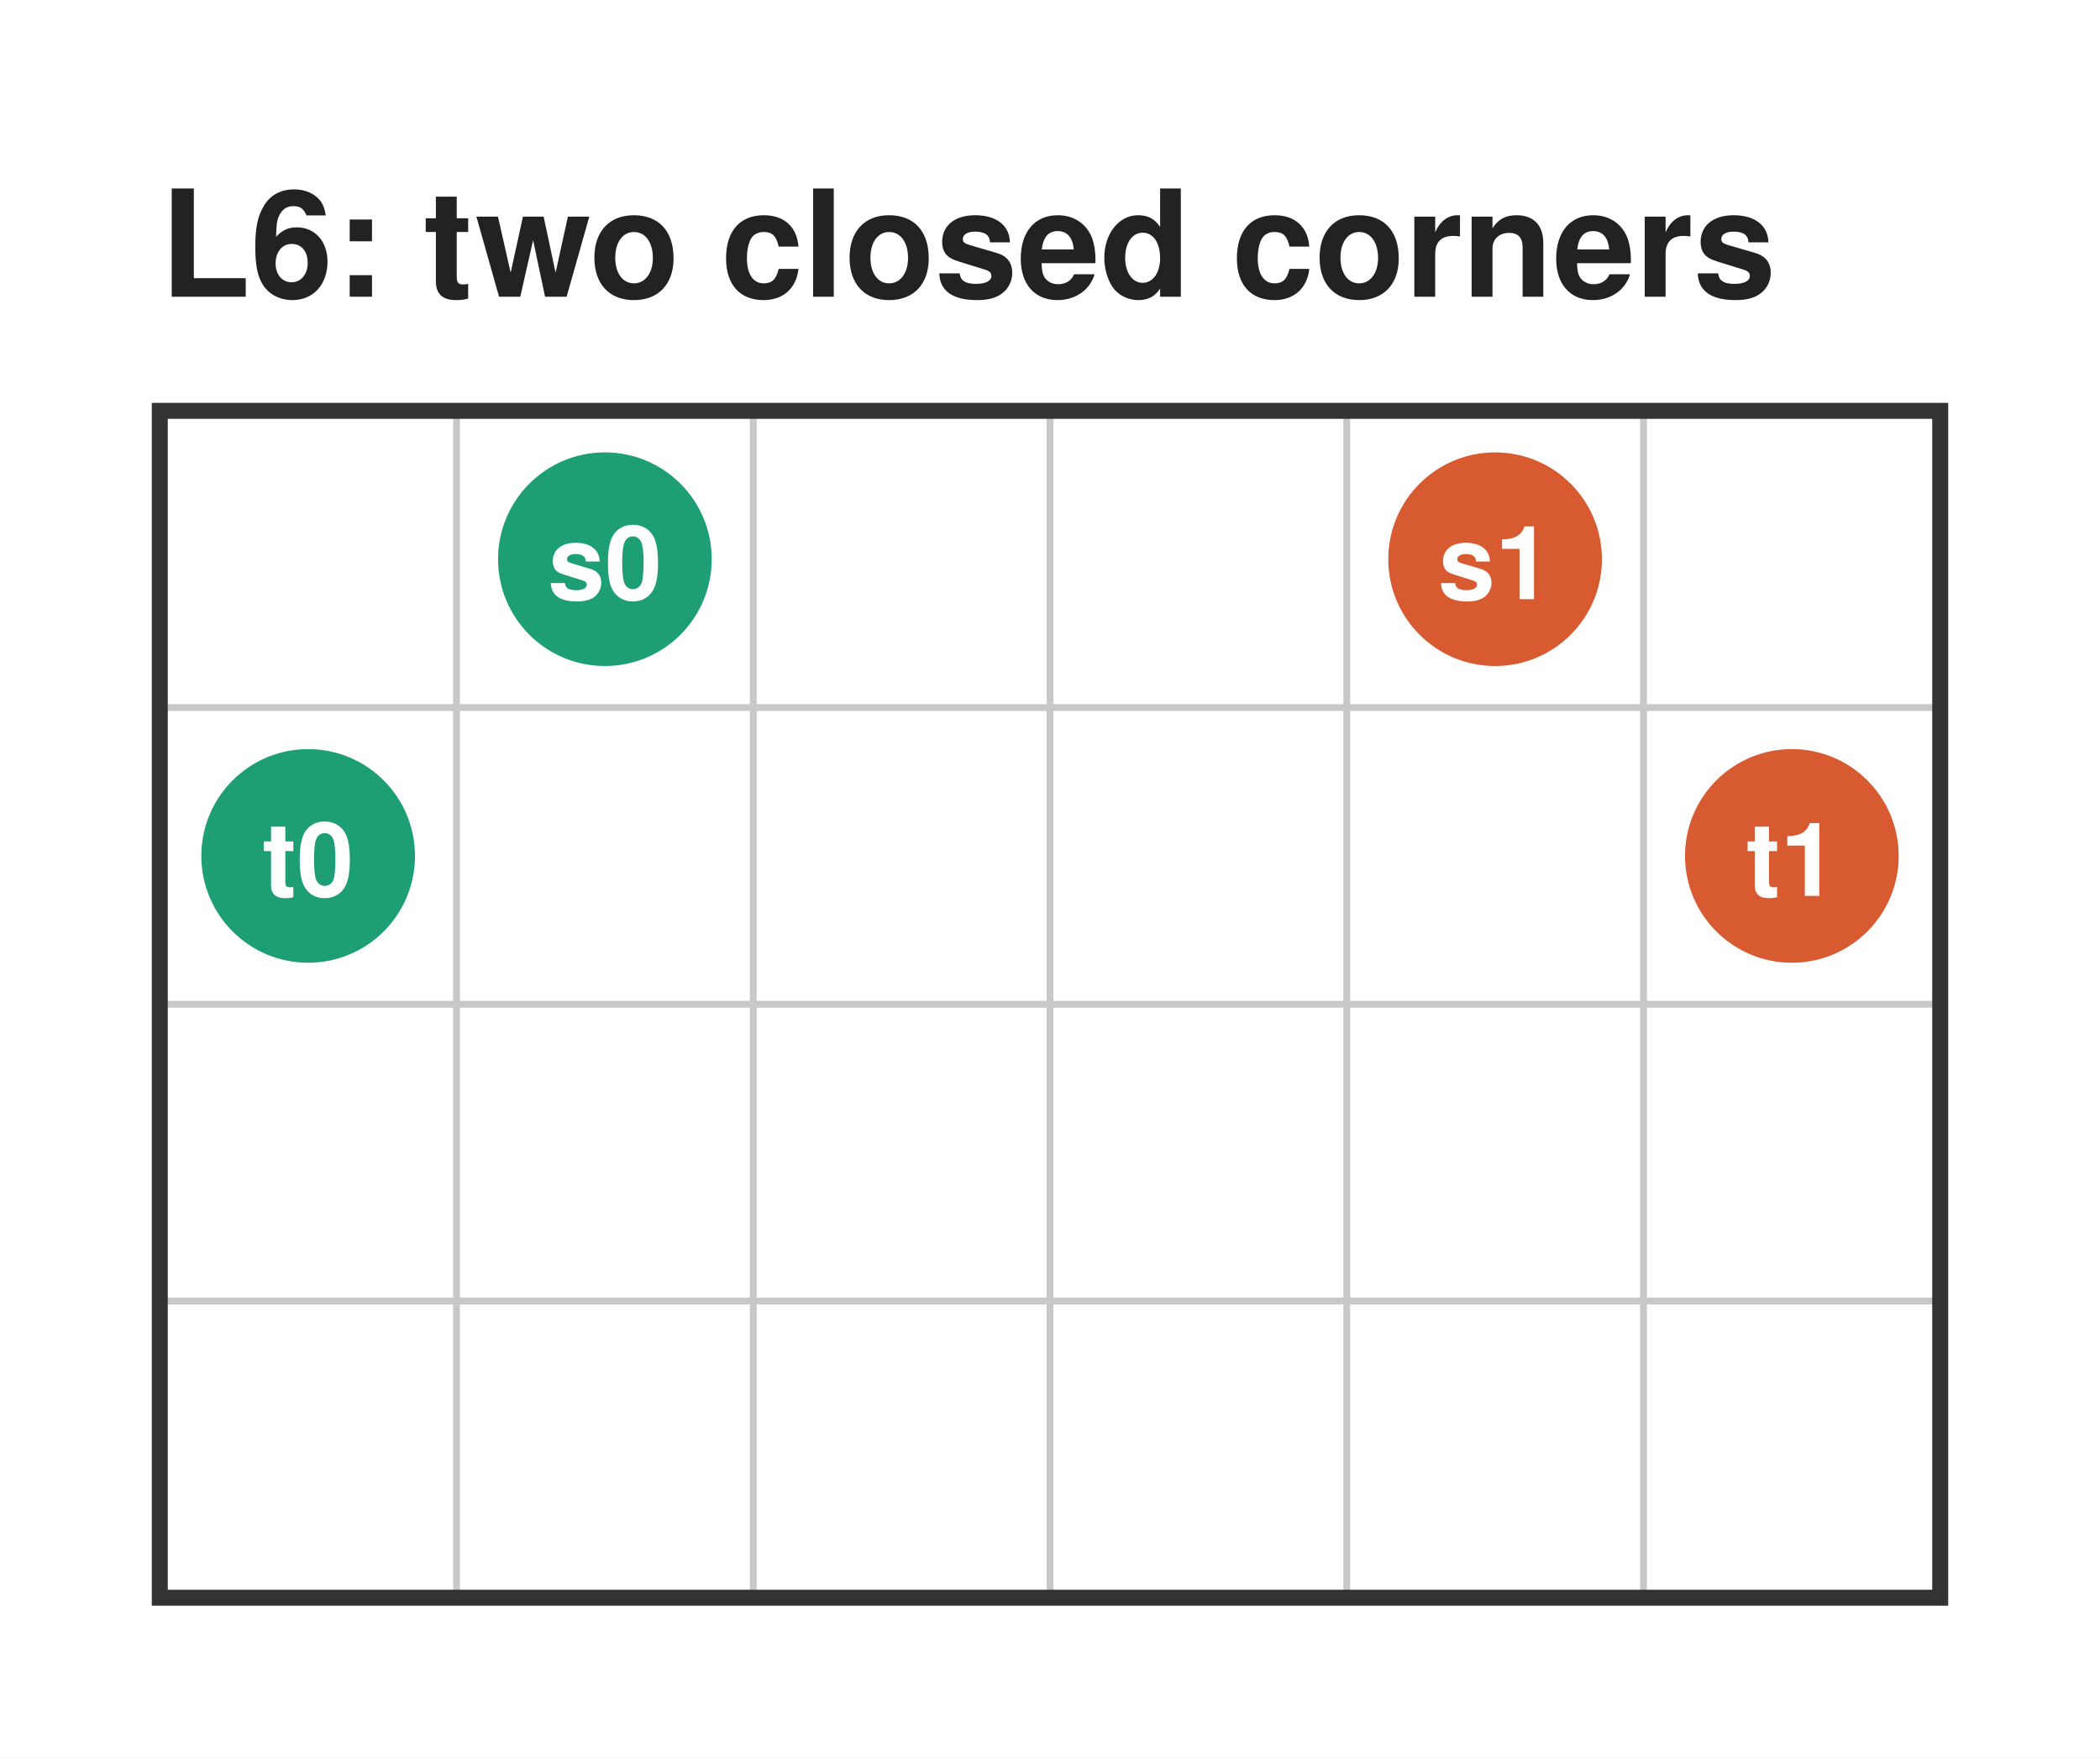
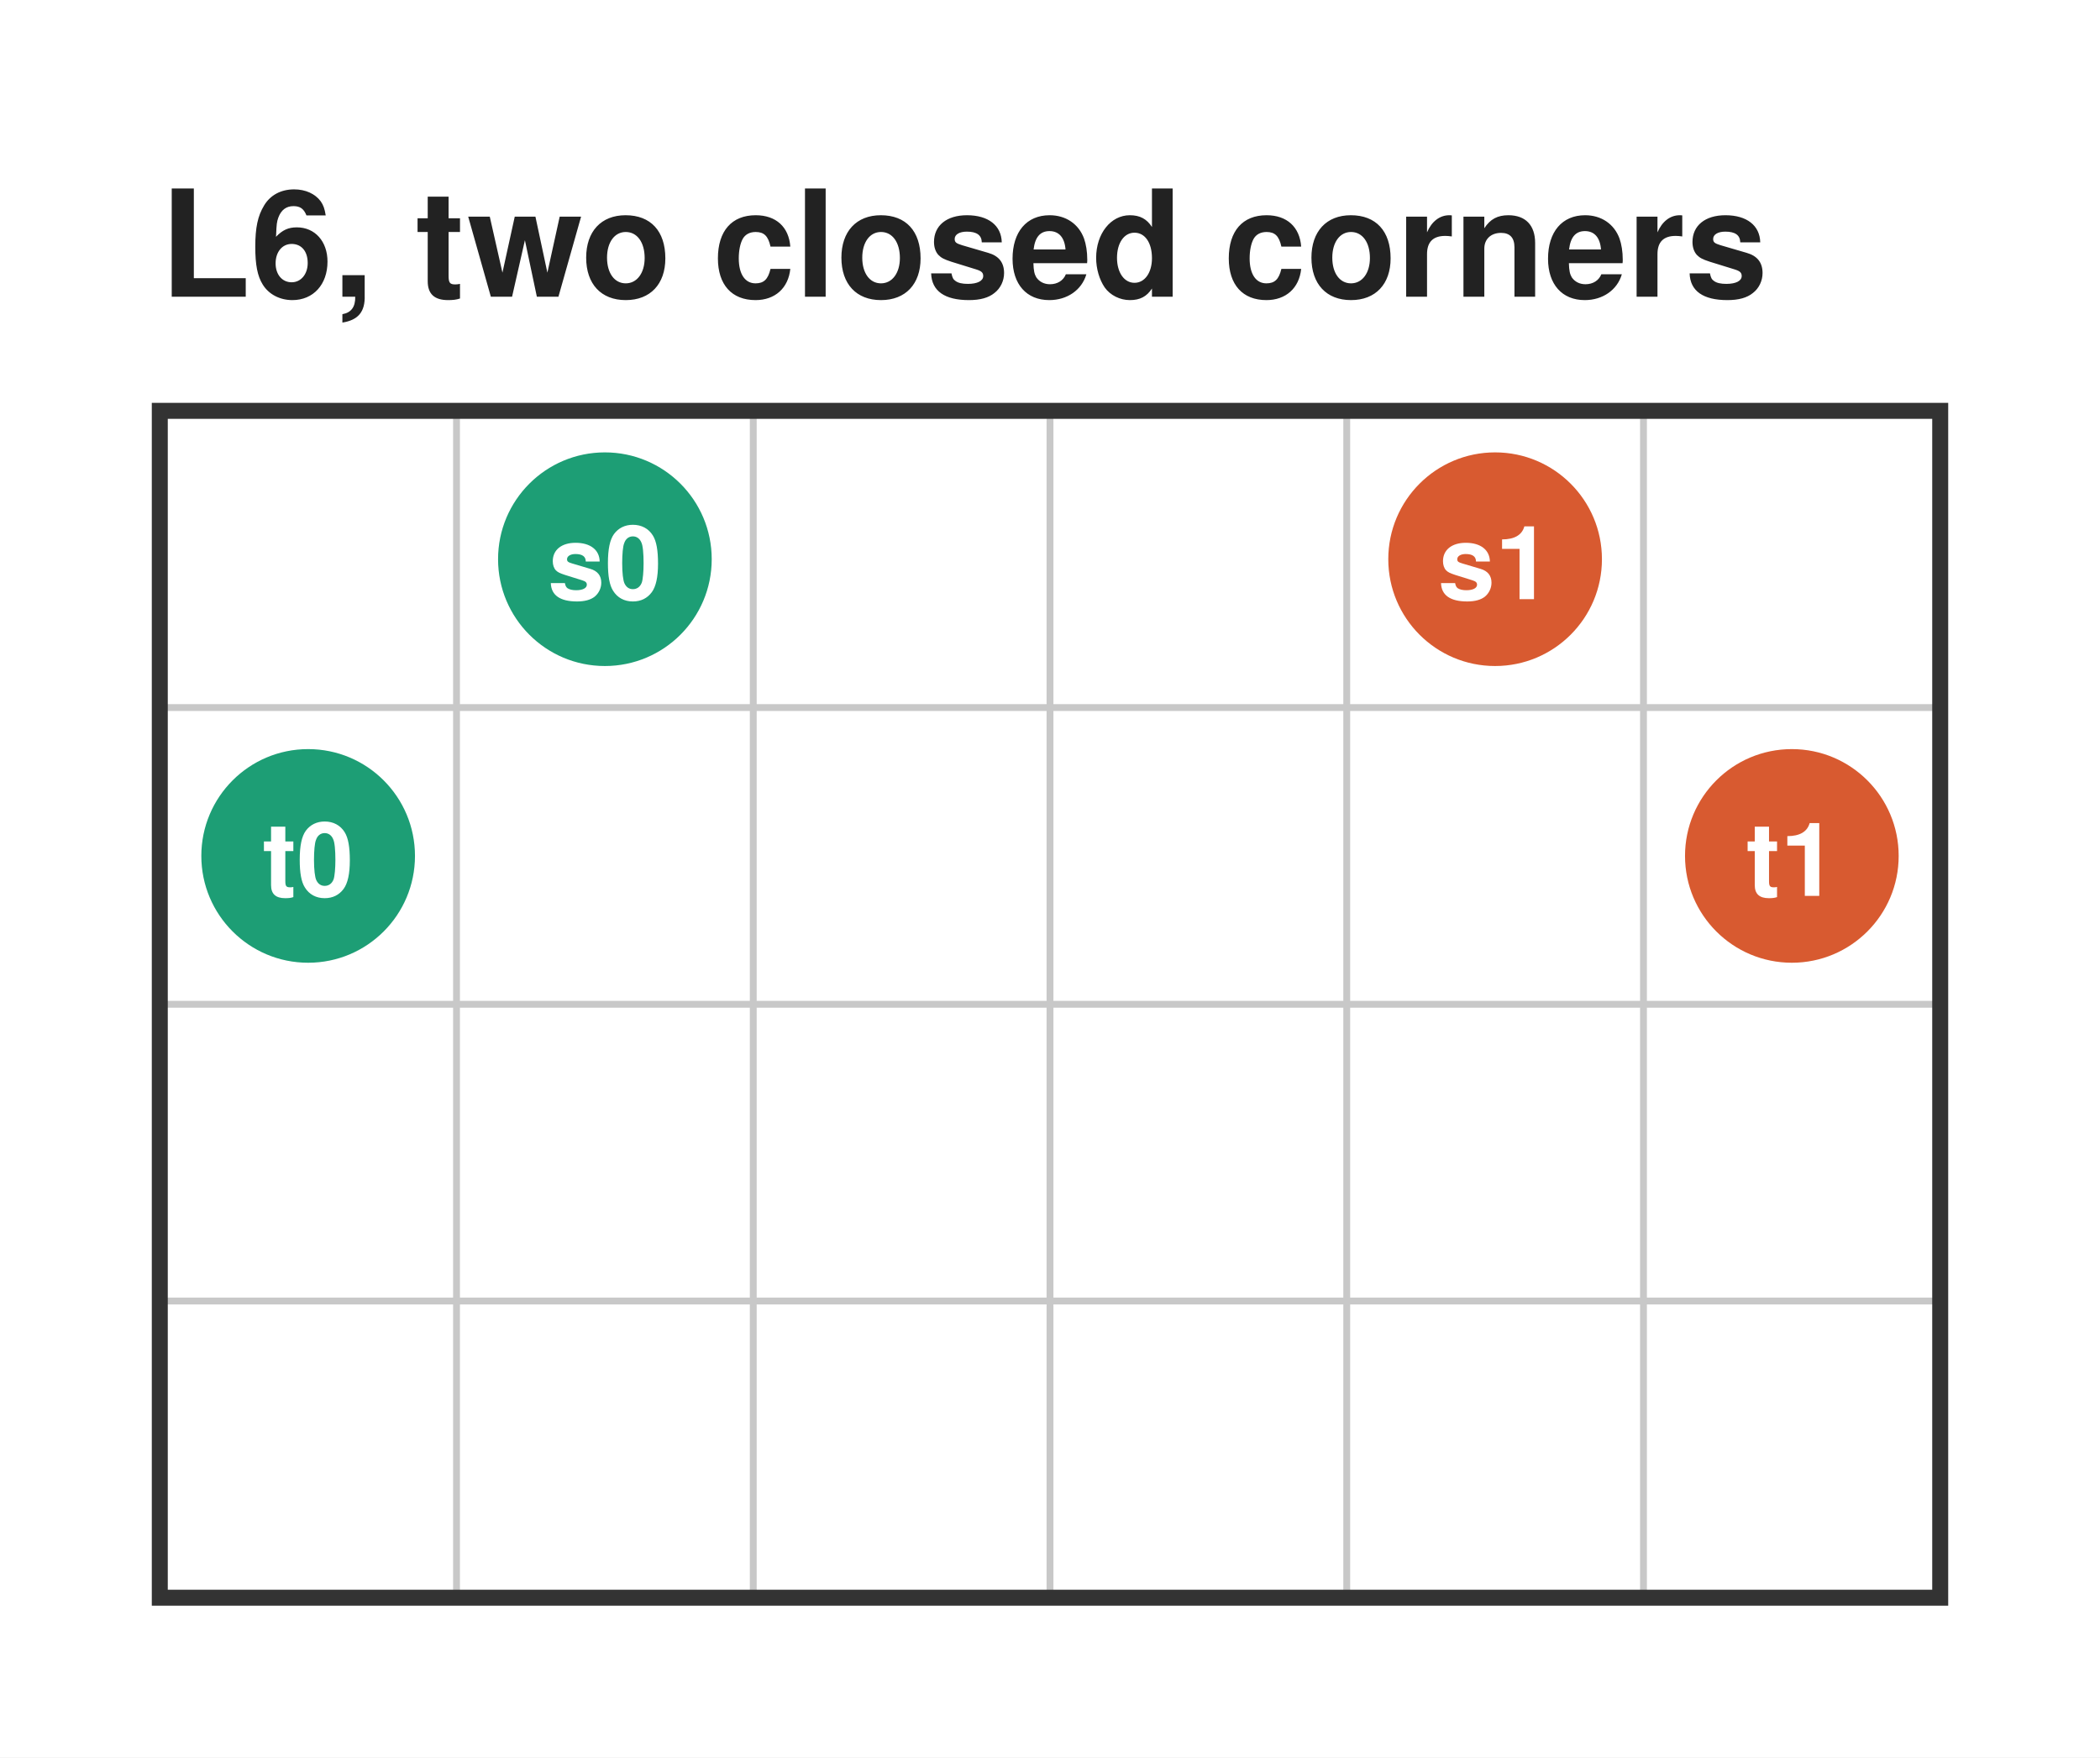
<svg xmlns="http://www.w3.org/2000/svg" width="184" height="154" viewBox="0 0 184 154" font-family="Helvetica, Arial, sans-serif">
  <rect width="100%" height="100%" fill="white" />
-   <text x="14" y="26" font-size="13" font-weight="700" fill="#222">L6: two closed corners</text>
+   <text x="14" y="26" font-size="13" font-weight="700" fill="#222">L6, two closed corners</text>
  <line x1="14" y1="36" x2="170" y2="36" stroke="#c8c8c8" stroke-width="0.6" />
  <line x1="14" y1="62" x2="170" y2="62" stroke="#c8c8c8" stroke-width="0.6" />
  <line x1="14" y1="88" x2="170" y2="88" stroke="#c8c8c8" stroke-width="0.6" />
  <line x1="14" y1="114" x2="170" y2="114" stroke="#c8c8c8" stroke-width="0.6" />
  <line x1="14" y1="140" x2="170" y2="140" stroke="#c8c8c8" stroke-width="0.6" />
  <line x1="14" y1="36" x2="14" y2="140" stroke="#c8c8c8" stroke-width="0.6" />
  <line x1="40" y1="36" x2="40" y2="140" stroke="#c8c8c8" stroke-width="0.6" />
  <line x1="66" y1="36" x2="66" y2="140" stroke="#c8c8c8" stroke-width="0.6" />
  <line x1="92" y1="36" x2="92" y2="140" stroke="#c8c8c8" stroke-width="0.6" />
  <line x1="118" y1="36" x2="118" y2="140" stroke="#c8c8c8" stroke-width="0.6" />
  <line x1="144" y1="36" x2="144" y2="140" stroke="#c8c8c8" stroke-width="0.6" />
  <line x1="170" y1="36" x2="170" y2="140" stroke="#c8c8c8" stroke-width="0.6" />
  <rect x="14" y="36" width="156" height="104" fill="none" stroke="#333" stroke-width="1.4" />
  <circle cx="53.0" cy="49.0" r="9.36" fill="#1D9E75" />
  <text x="53.0" y="52.5" font-size="9" font-weight="700" fill="white" text-anchor="middle">s0</text>
  <circle cx="27.0" cy="75.0" r="9.36" fill="#1D9E75" />
  <text x="27.0" y="78.5" font-size="9" font-weight="700" fill="white" text-anchor="middle">t0</text>
  <circle cx="131.0" cy="49.0" r="9.36" fill="#D85A30" />
  <text x="131.0" y="52.5" font-size="9" font-weight="700" fill="white" text-anchor="middle">s1</text>
  <circle cx="157.0" cy="75.0" r="9.36" fill="#D85A30" />
  <text x="157.0" y="78.5" font-size="9" font-weight="700" fill="white" text-anchor="middle">t1</text>
</svg>
